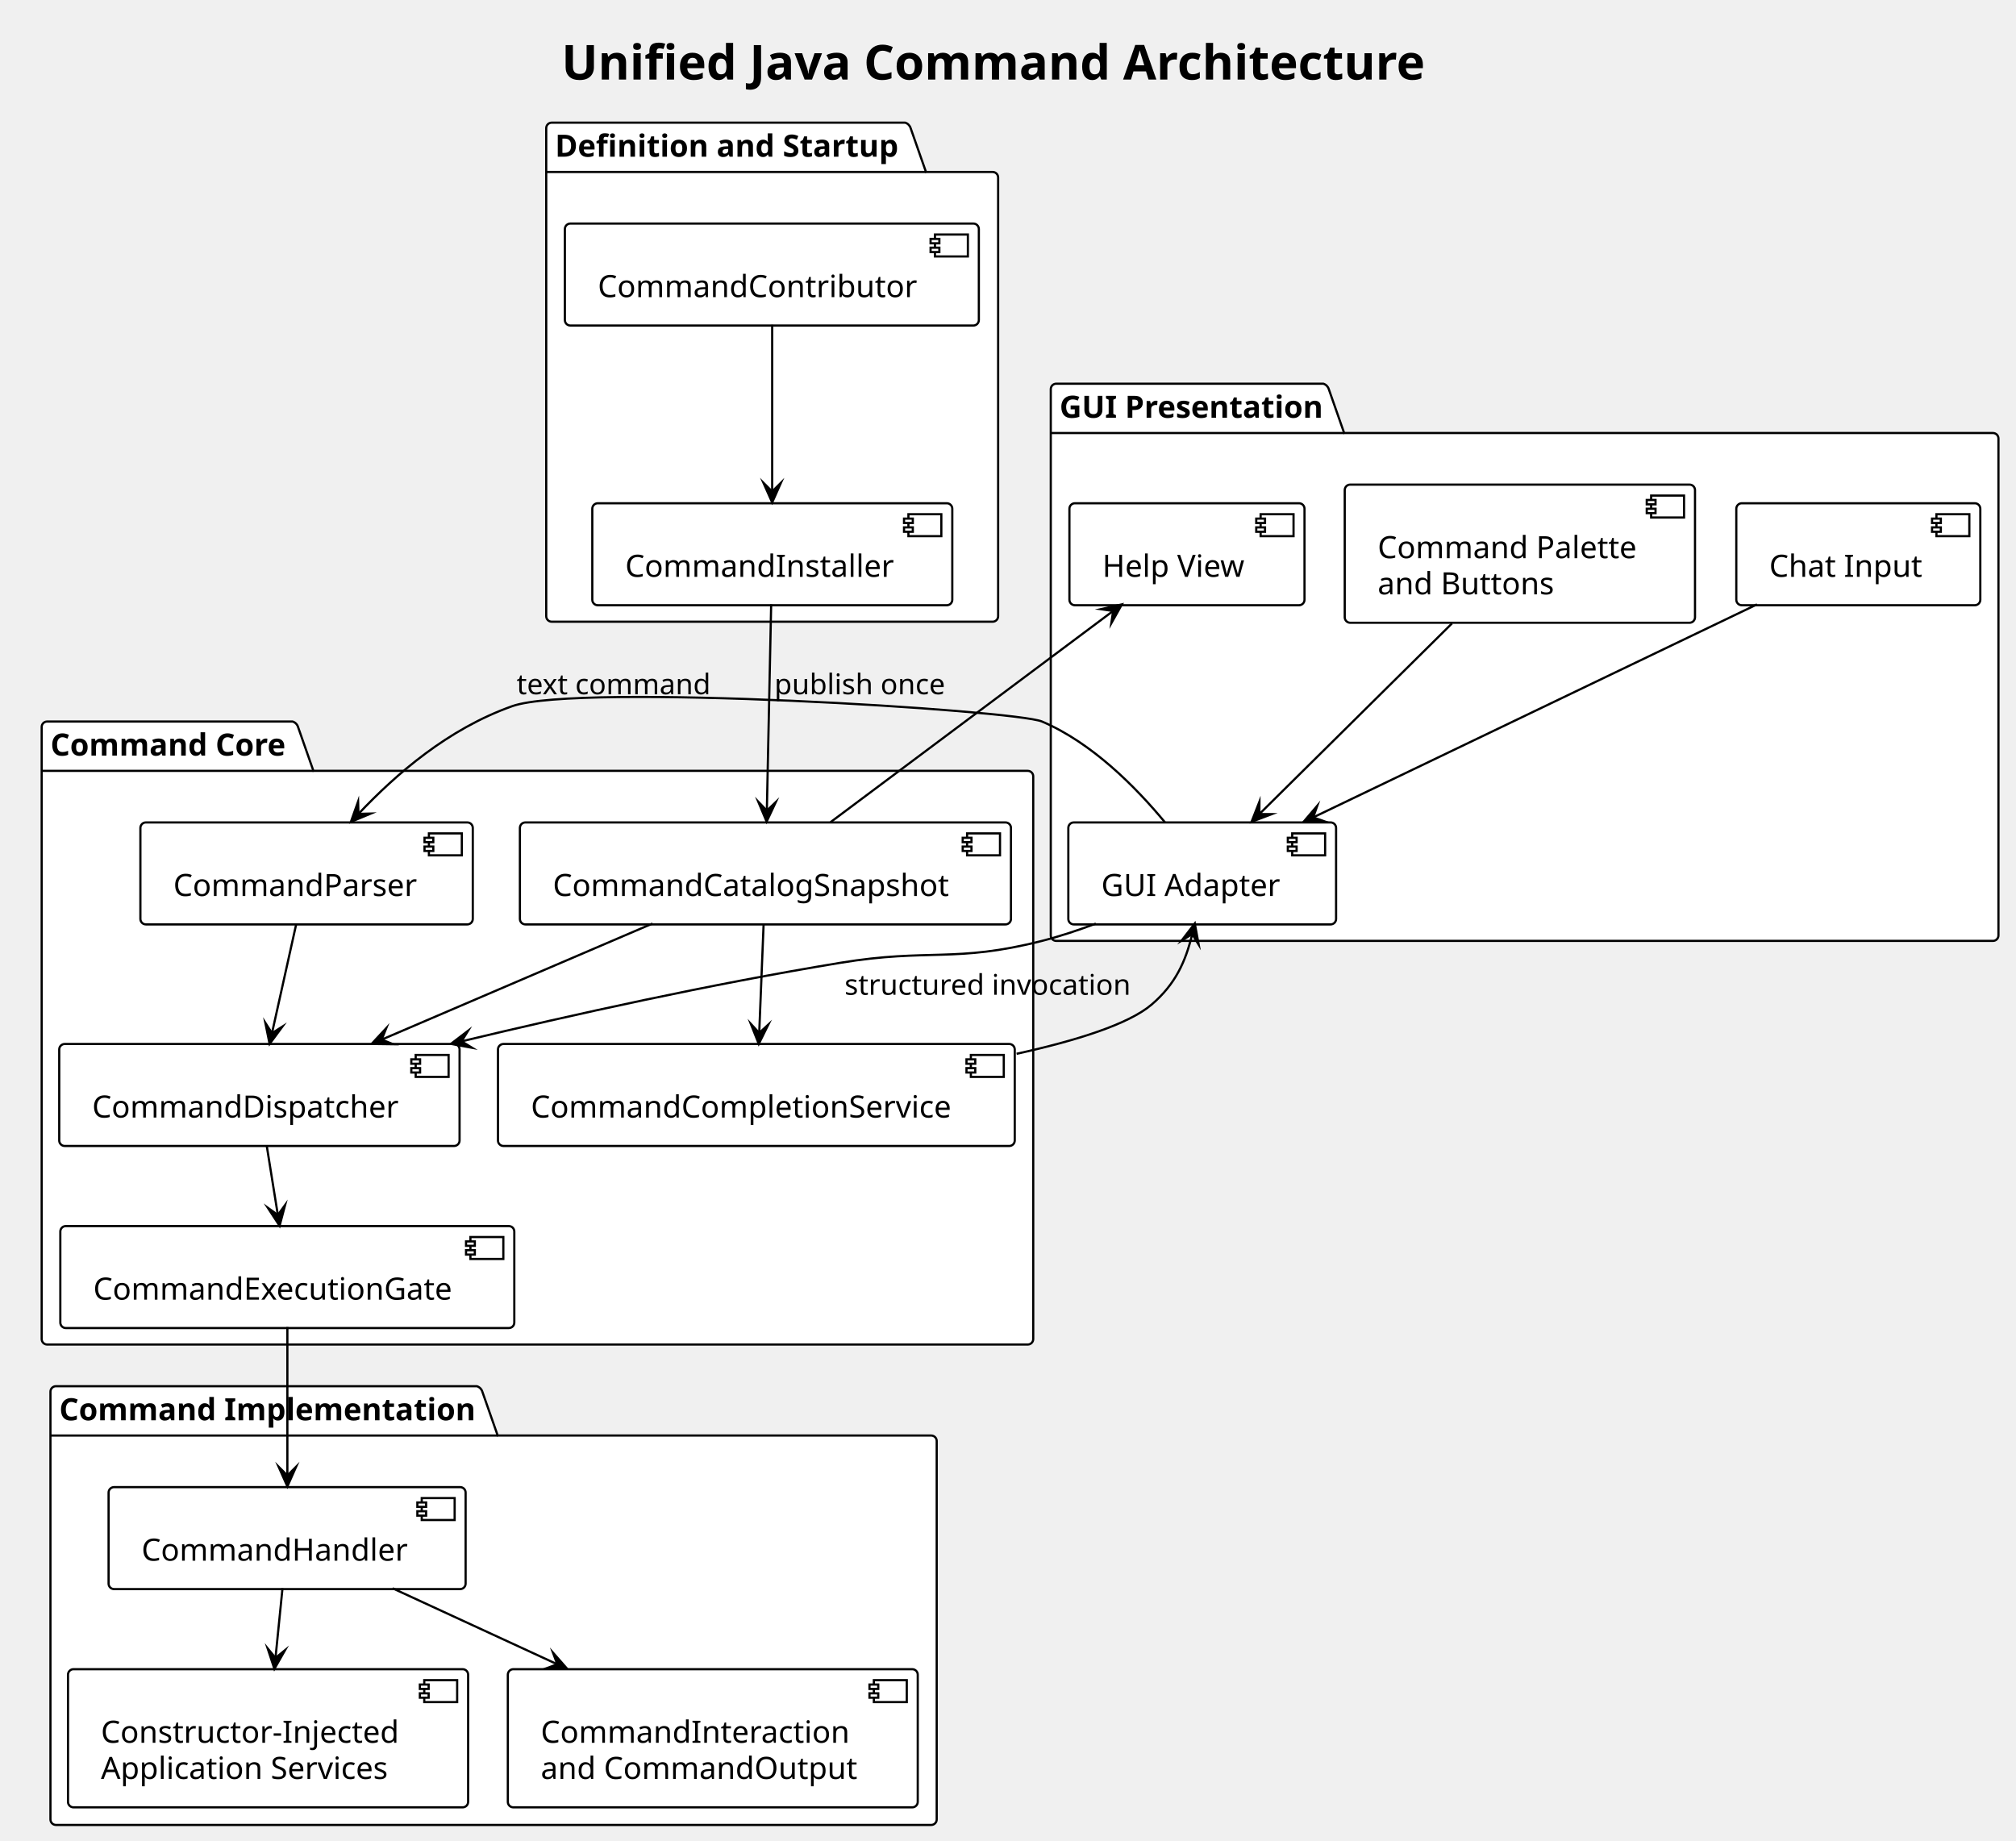
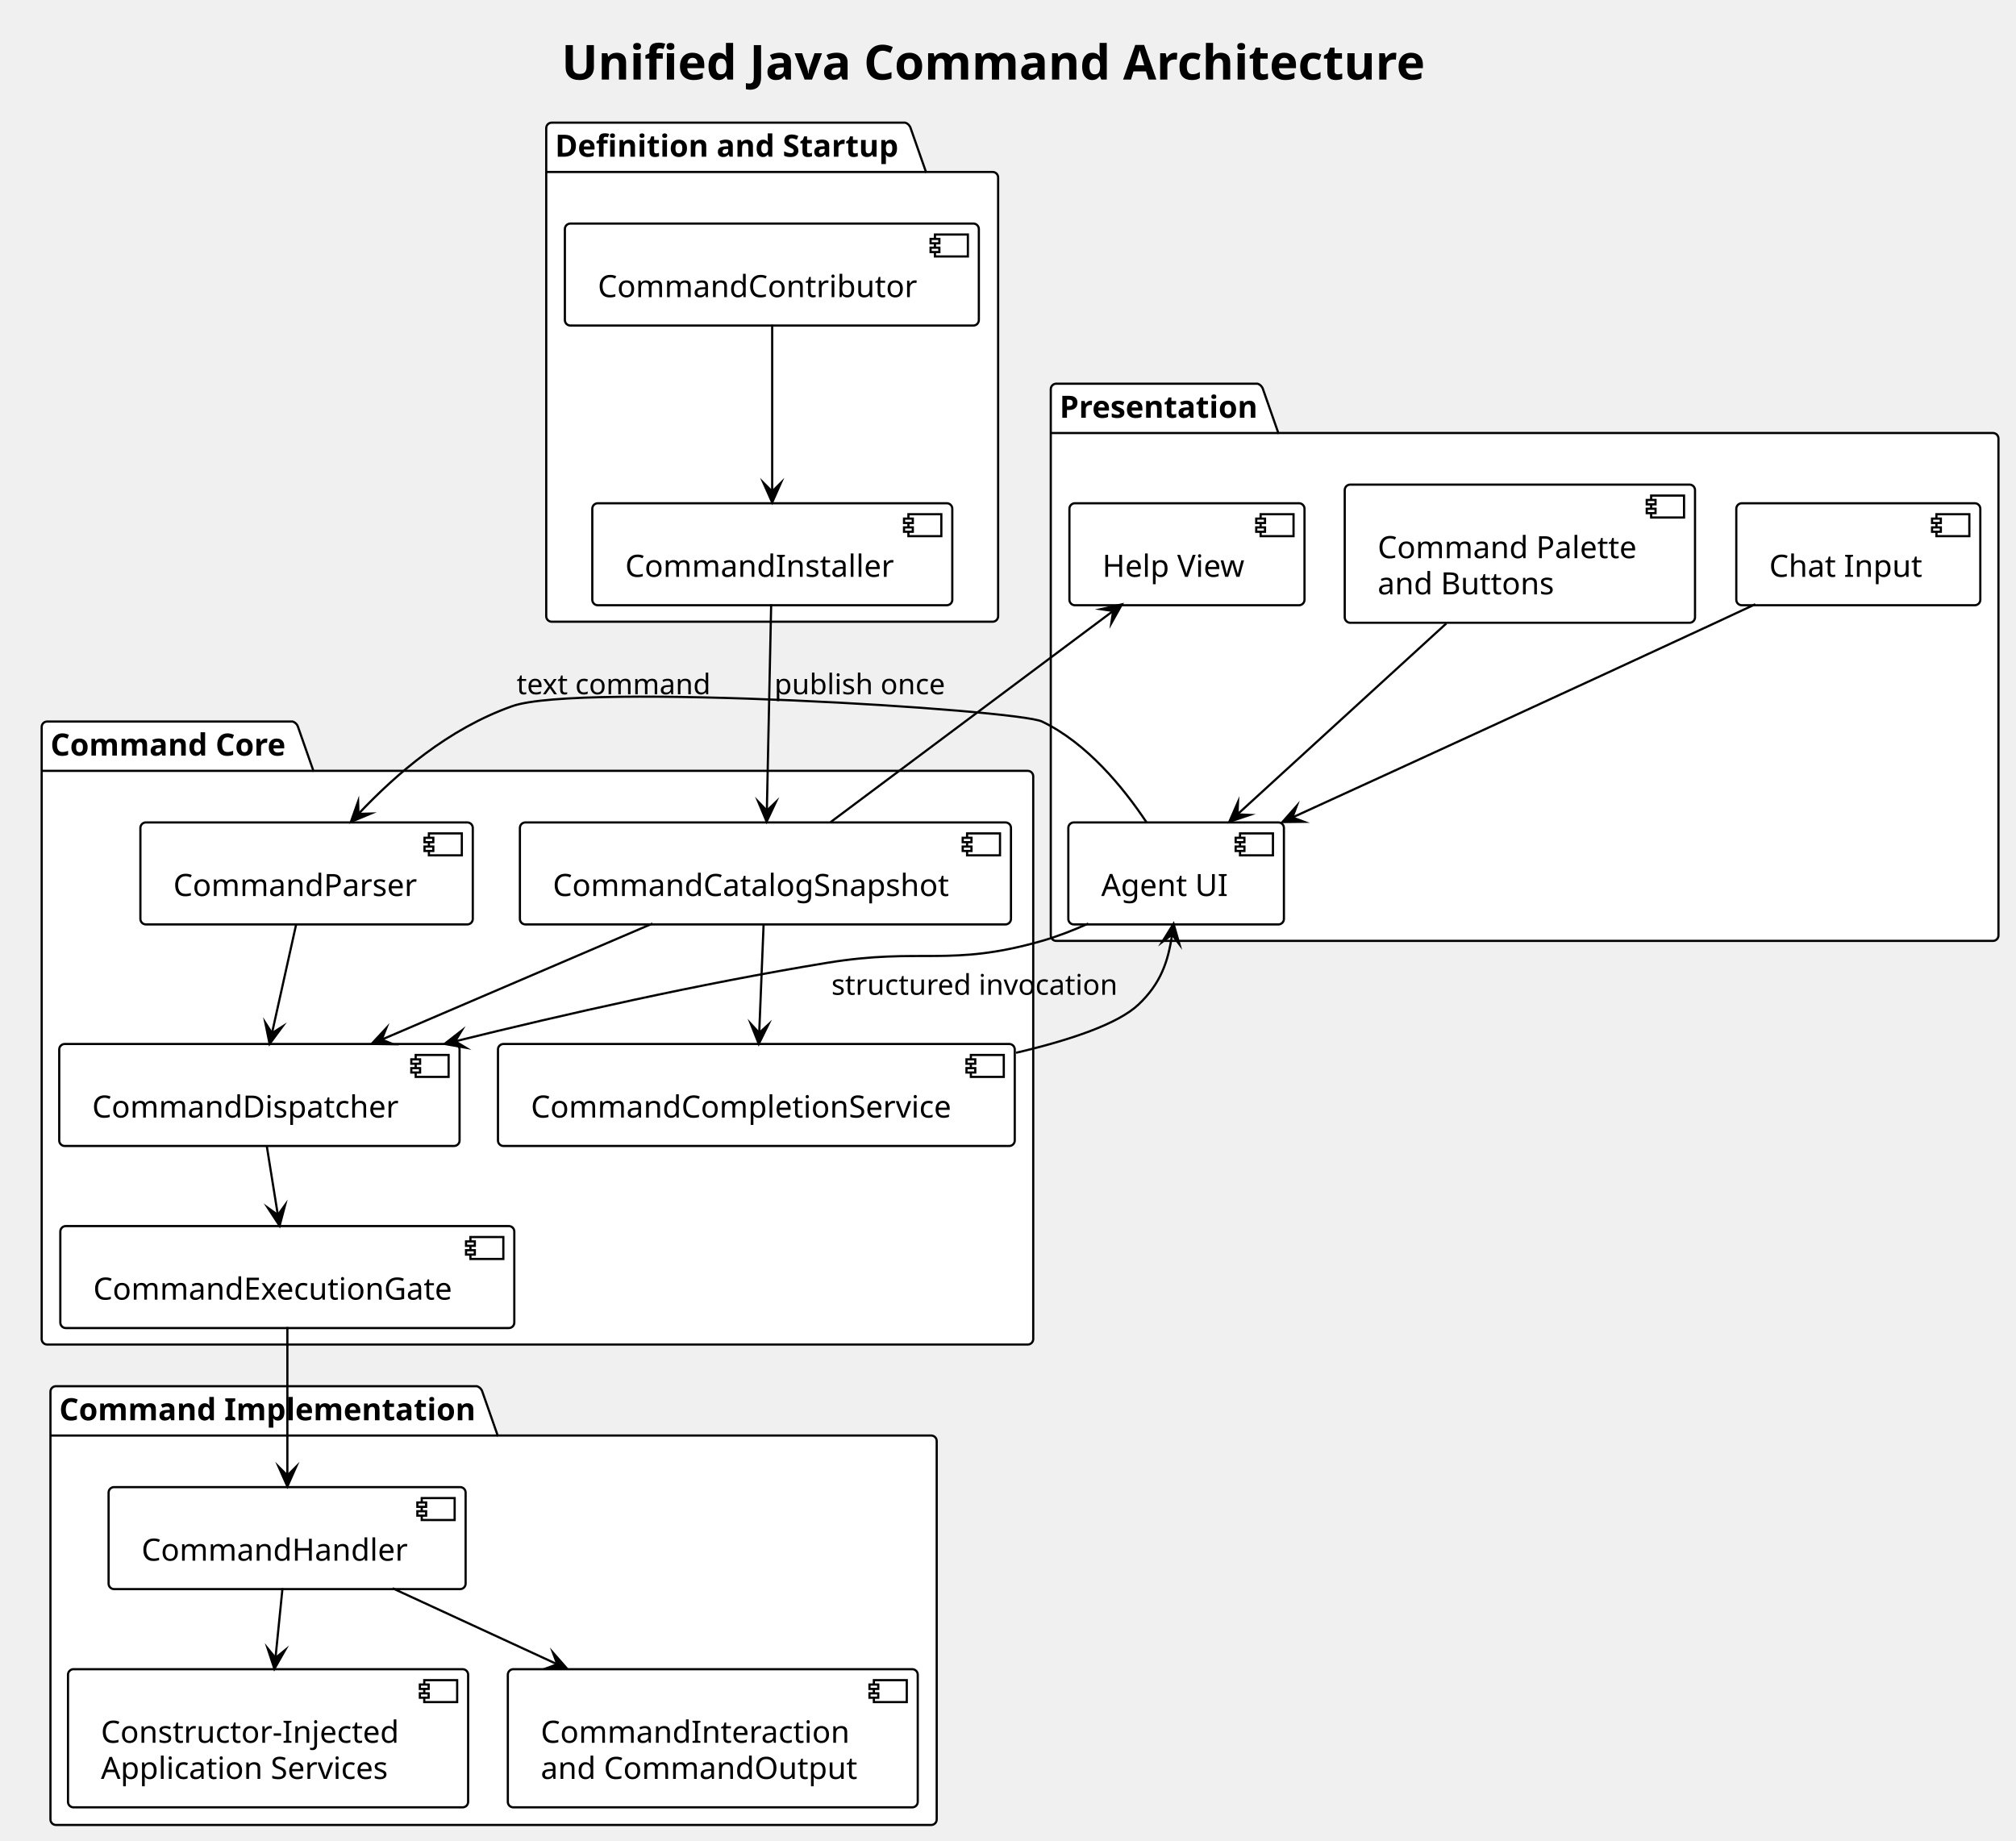
<svg xmlns="http://www.w3.org/2000/svg" contentStyleType="text/css" data-diagram-type="DESCRIPTION" height="839px" preserveAspectRatio="none" style="width:919px;height:839px;" version="1.1" viewBox="0 0 919 839" width="919px" zoomAndPan="magnify">
  <defs />
  <g>
    <g class="title" data-source-line="72">
      <text fill="#000000" font-family="'sans-serif'" font-size="22" font-weight="700" lengthAdjust="spacing" textLength="405.056" x="255.972" y="36.27">Unified Java Command Architecture</text>
    </g>
    <g class="cluster" data-qualified-name="Definition and Startup" data-source-line="75" id="ent0001">
      <path d="M251.5,55.91 L412.611,55.91 A3.75,3.75 0 0 1 415.111,58.41 L422.111,78.398 L452.5,78.398 A2.5,2.5 0 0 1 455,80.898 L455,280.91 A2.5,2.5 0 0 1 452.5,283.41 L251.5,283.41 A2.5,2.5 0 0 1 249,280.91 L249,58.41 A2.5,2.5 0 0 1 251.5,55.91" fill="#FFFFFF" style="stroke:#000000;stroke-width:1;" />
      <line style="stroke:#000000;stroke-width:1;" x1="249" x2="422.111" y1="78.398" y2="78.398" />
      <text fill="#000000" font-family="'sans-serif'" font-size="14" font-weight="700" lengthAdjust="spacing" textLength="160.111" x="253" y="71.445">Definition and Startup</text>
    </g>
    <g class="cluster" data-qualified-name="Command Core" data-source-line="81" id="ent0005">
      <path d="M21.5,328.91 L133.365,328.91 A3.75,3.75 0 0 1 135.865,331.41 L142.865,351.398 L468.5,351.398 A2.5,2.5 0 0 1 471,353.898 L471,610.41 A2.5,2.5 0 0 1 468.5,612.91 L21.5,612.91 A2.5,2.5 0 0 1 19,610.41 L19,331.41 A2.5,2.5 0 0 1 21.5,328.91" fill="#FFFFFF" style="stroke:#000000;stroke-width:1;" />
      <line style="stroke:#000000;stroke-width:1;" x1="19" x2="142.865" y1="351.398" y2="351.398" />
      <text fill="#000000" font-family="'sans-serif'" font-size="14" font-weight="700" lengthAdjust="spacing" textLength="110.865" x="23" y="344.445">Command Core</text>
    </g>
    <g class="cluster" data-qualified-name="Command Implementation" data-source-line="93" id="ent0015">
      <path d="M25.5,631.91 L217.373,631.91 A3.75,3.75 0 0 1 219.873,634.41 L226.873,654.398 L424.5,654.398 A2.5,2.5 0 0 1 427,656.898 L427,829.41 A2.5,2.5 0 0 1 424.5,831.91 L25.5,831.91 A2.5,2.5 0 0 1 23,829.41 L23,634.41 A2.5,2.5 0 0 1 25.5,631.91" fill="#FFFFFF" style="stroke:#000000;stroke-width:1;" />
      <line style="stroke:#000000;stroke-width:1;" x1="23" x2="226.873" y1="654.398" y2="654.398" />
      <text fill="#000000" font-family="'sans-serif'" font-size="14" font-weight="700" lengthAdjust="spacing" textLength="190.873" x="27" y="647.445">Command Implementation</text>
    </g>
-     <g class="cluster" data-qualified-name="GUI Presentation" data-source-line="102" id="ent0022">
-       <path d="M481.5,174.91 L603.236,174.91 A3.75,3.75 0 0 1 605.736,177.41 L612.736,197.398 L908.5,197.398 A2.5,2.5 0 0 1 911,199.898 L911,426.41 A2.5,2.5 0 0 1 908.5,428.91 L481.5,428.91 A2.5,2.5 0 0 1 479,426.41 L479,177.41 A2.5,2.5 0 0 1 481.5,174.91" fill="#FFFFFF" style="stroke:#000000;stroke-width:1;" />
-       <line style="stroke:#000000;stroke-width:1;" x1="479" x2="612.736" y1="197.398" y2="197.398" />
-       <text fill="#000000" font-family="'sans-serif'" font-size="14" font-weight="700" lengthAdjust="spacing" textLength="120.736" x="483" y="190.445">GUI Presentation</text>
+     <g class="cluster" data-qualified-name="Presentation" data-source-line="102" id="ent0022">
+       <path d="M481.5,174.91 L573.233,174.91 A3.75,3.75 0 0 1 575.733,177.41 L582.733,197.398 L908.5,197.398 A2.5,2.5 0 0 1 911,199.898 L911,426.41 A2.5,2.5 0 0 1 908.5,428.91 L481.5,428.91 A2.5,2.5 0 0 1 479,426.41 L479,177.41 A2.5,2.5 0 0 1 481.5,174.91" fill="#FFFFFF" style="stroke:#000000;stroke-width:1;" />
+       <line style="stroke:#000000;stroke-width:1;" x1="479" x2="582.733" y1="197.398" y2="197.398" />
+       <text fill="#000000" font-family="'sans-serif'" font-size="14" font-weight="700" lengthAdjust="spacing" textLength="90.733" x="483" y="190.445">Presentation</text>
    </g>
    <g class="entity" data-qualified-name="Definition and Startup.Contributor" data-source-line="76" id="ent0002">
      <rect fill="#FFFFFF" height="46.488" rx="2.5" ry="2.5" style="stroke:#000000;stroke-width:1;" width="188.709" x="257.5" y="101.91" />
      <rect fill="#FFFFFF" height="10" style="stroke:#000000;stroke-width:1;" width="15" x="426.209" y="106.91" />
      <rect fill="#FFFFFF" height="2" style="stroke:#000000;stroke-width:1;" width="4" x="424.209" y="108.91" />
      <rect fill="#FFFFFF" height="2" style="stroke:#000000;stroke-width:1;" width="4" x="424.209" y="112.91" />
      <text fill="#000000" font-family="'sans-serif'" font-size="14" lengthAdjust="spacing" textLength="148.709" x="272.5" y="135.445">CommandContributor</text>
    </g>
    <g class="entity" data-qualified-name="Definition and Startup.Installer" data-source-line="77" id="ent0003">
      <rect fill="#FFFFFF" height="46.488" rx="2.5" ry="2.5" style="stroke:#000000;stroke-width:1;" width="164.106" x="270" y="229.41" />
      <rect fill="#FFFFFF" height="10" style="stroke:#000000;stroke-width:1;" width="15" x="414.106" y="234.41" />
      <rect fill="#FFFFFF" height="2" style="stroke:#000000;stroke-width:1;" width="4" x="412.106" y="236.41" />
      <rect fill="#FFFFFF" height="2" style="stroke:#000000;stroke-width:1;" width="4" x="412.106" y="240.41" />
      <text fill="#000000" font-family="'sans-serif'" font-size="14" lengthAdjust="spacing" textLength="124.106" x="285" y="262.945">CommandInstaller</text>
    </g>
    <g class="entity" data-qualified-name="Command Core.Snapshot" data-source-line="82" id="ent0006">
      <rect fill="#FFFFFF" height="46.488" rx="2.5" ry="2.5" style="stroke:#000000;stroke-width:1;" width="223.852" x="237" y="374.91" />
      <rect fill="#FFFFFF" height="10" style="stroke:#000000;stroke-width:1;" width="15" x="440.853" y="379.91" />
      <rect fill="#FFFFFF" height="2" style="stroke:#000000;stroke-width:1;" width="4" x="438.853" y="381.91" />
      <rect fill="#FFFFFF" height="2" style="stroke:#000000;stroke-width:1;" width="4" x="438.853" y="385.91" />
      <text fill="#000000" font-family="'sans-serif'" font-size="14" lengthAdjust="spacing" textLength="183.852" x="252" y="408.445">CommandCatalogSnapshot</text>
    </g>
    <g class="entity" data-qualified-name="Command Core.Parser" data-source-line="83" id="ent0007">
      <rect fill="#FFFFFF" height="46.488" rx="2.5" ry="2.5" style="stroke:#000000;stroke-width:1;" width="151.522" x="64" y="374.91" />
      <rect fill="#FFFFFF" height="10" style="stroke:#000000;stroke-width:1;" width="15" x="195.522" y="379.91" />
      <rect fill="#FFFFFF" height="2" style="stroke:#000000;stroke-width:1;" width="4" x="193.522" y="381.91" />
      <rect fill="#FFFFFF" height="2" style="stroke:#000000;stroke-width:1;" width="4" x="193.522" y="385.91" />
      <text fill="#000000" font-family="'sans-serif'" font-size="14" lengthAdjust="spacing" textLength="111.522" x="79" y="408.445">CommandParser</text>
    </g>
    <g class="entity" data-qualified-name="Command Core.Dispatcher" data-source-line="84" id="ent0008">
      <rect fill="#FFFFFF" height="46.488" rx="2.5" ry="2.5" style="stroke:#000000;stroke-width:1;" width="182.495" x="27" y="475.91" />
      <rect fill="#FFFFFF" height="10" style="stroke:#000000;stroke-width:1;" width="15" x="189.495" y="480.91" />
      <rect fill="#FFFFFF" height="2" style="stroke:#000000;stroke-width:1;" width="4" x="187.495" y="482.91" />
      <rect fill="#FFFFFF" height="2" style="stroke:#000000;stroke-width:1;" width="4" x="187.495" y="486.91" />
      <text fill="#000000" font-family="'sans-serif'" font-size="14" lengthAdjust="spacing" textLength="142.495" x="42" y="509.445">CommandDispatcher</text>
    </g>
    <g class="entity" data-qualified-name="Command Core.Gate" data-source-line="85" id="ent0009">
      <rect fill="#FFFFFF" height="46.488" rx="2.5" ry="2.5" style="stroke:#000000;stroke-width:1;" width="206.947" x="27.5" y="558.91" />
      <rect fill="#FFFFFF" height="10" style="stroke:#000000;stroke-width:1;" width="15" x="214.447" y="563.91" />
      <rect fill="#FFFFFF" height="2" style="stroke:#000000;stroke-width:1;" width="4" x="212.447" y="565.91" />
      <rect fill="#FFFFFF" height="2" style="stroke:#000000;stroke-width:1;" width="4" x="212.447" y="569.91" />
      <text fill="#000000" font-family="'sans-serif'" font-size="14" lengthAdjust="spacing" textLength="166.947" x="42.5" y="592.445">CommandExecutionGate</text>
    </g>
    <g class="entity" data-qualified-name="Command Core.Completion" data-source-line="86" id="ent0010">
      <rect fill="#FFFFFF" height="46.488" rx="2.5" ry="2.5" style="stroke:#000000;stroke-width:1;" width="235.576" x="227" y="475.91" />
      <rect fill="#FFFFFF" height="10" style="stroke:#000000;stroke-width:1;" width="15" x="442.576" y="480.91" />
      <rect fill="#FFFFFF" height="2" style="stroke:#000000;stroke-width:1;" width="4" x="440.576" y="482.91" />
      <rect fill="#FFFFFF" height="2" style="stroke:#000000;stroke-width:1;" width="4" x="440.576" y="486.91" />
      <text fill="#000000" font-family="'sans-serif'" font-size="14" lengthAdjust="spacing" textLength="195.576" x="242" y="509.445">CommandCompletionService</text>
    </g>
    <g class="entity" data-qualified-name="Command Implementation.Handler" data-source-line="94" id="ent0016">
      <rect fill="#FFFFFF" height="46.488" rx="2.5" ry="2.5" style="stroke:#000000;stroke-width:1;" width="162.753" x="49.5" y="677.91" />
      <rect fill="#FFFFFF" height="10" style="stroke:#000000;stroke-width:1;" width="15" x="192.253" y="682.91" />
      <rect fill="#FFFFFF" height="2" style="stroke:#000000;stroke-width:1;" width="4" x="190.253" y="684.91" />
      <rect fill="#FFFFFF" height="2" style="stroke:#000000;stroke-width:1;" width="4" x="190.253" y="688.91" />
      <text fill="#000000" font-family="'sans-serif'" font-size="14" lengthAdjust="spacing" textLength="122.753" x="64.5" y="711.445">CommandHandler</text>
    </g>
    <g class="entity" data-qualified-name="Command Implementation.Services" data-source-line="95" id="ent0017">
      <rect fill="#FFFFFF" height="62.977" rx="2.5" ry="2.5" style="stroke:#000000;stroke-width:1;" width="182.399" x="31" y="760.91" />
      <rect fill="#FFFFFF" height="10" style="stroke:#000000;stroke-width:1;" width="15" x="193.399" y="765.91" />
      <rect fill="#FFFFFF" height="2" style="stroke:#000000;stroke-width:1;" width="4" x="191.399" y="767.91" />
      <rect fill="#FFFFFF" height="2" style="stroke:#000000;stroke-width:1;" width="4" x="191.399" y="771.91" />
      <text fill="#000000" font-family="'sans-serif'" font-size="14" lengthAdjust="spacing" textLength="142.399" x="46" y="794.445">Constructor-Injected</text>
      <text fill="#000000" font-family="'sans-serif'" font-size="14" lengthAdjust="spacing" textLength="135.748" x="46" y="810.934">Application Services</text>
    </g>
    <g class="entity" data-qualified-name="Command Implementation.Ports" data-source-line="96" id="ent0018">
      <rect fill="#FFFFFF" height="62.977" rx="2.5" ry="2.5" style="stroke:#000000;stroke-width:1;" width="186.856" x="231.5" y="760.91" />
      <rect fill="#FFFFFF" height="10" style="stroke:#000000;stroke-width:1;" width="15" x="398.356" y="765.91" />
      <rect fill="#FFFFFF" height="2" style="stroke:#000000;stroke-width:1;" width="4" x="396.356" y="767.91" />
      <rect fill="#FFFFFF" height="2" style="stroke:#000000;stroke-width:1;" width="4" x="396.356" y="771.91" />
      <text fill="#000000" font-family="'sans-serif'" font-size="14" lengthAdjust="spacing" textLength="142.618" x="246.5" y="794.445">CommandInteraction</text>
      <text fill="#000000" font-family="'sans-serif'" font-size="14" lengthAdjust="spacing" textLength="146.856" x="246.5" y="810.934">and CommandOutput</text>
    </g>
-     <g class="entity" data-qualified-name="GUI Presentation.GUI" data-source-line="103" id="ent0023">
-       <rect fill="#FFFFFF" height="46.488" rx="2.5" ry="2.5" style="stroke:#000000;stroke-width:1;" width="122.059" x="487" y="374.91" />
-       <rect fill="#FFFFFF" height="10" style="stroke:#000000;stroke-width:1;" width="15" x="589.059" y="379.91" />
-       <rect fill="#FFFFFF" height="2" style="stroke:#000000;stroke-width:1;" width="4" x="587.059" y="381.91" />
-       <rect fill="#FFFFFF" height="2" style="stroke:#000000;stroke-width:1;" width="4" x="587.059" y="385.91" />
-       <text fill="#000000" font-family="'sans-serif'" font-size="14" lengthAdjust="spacing" textLength="82.059" x="502" y="408.445">GUI Adapter</text>
+     <g class="entity" data-qualified-name="Presentation.GUI" data-source-line="103" id="ent0023">
+       <rect fill="#FFFFFF" height="46.488" rx="2.5" ry="2.5" style="stroke:#000000;stroke-width:1;" width="98.276" x="487" y="374.91" />
+       <rect fill="#FFFFFF" height="10" style="stroke:#000000;stroke-width:1;" width="15" x="565.276" y="379.91" />
+       <rect fill="#FFFFFF" height="2" style="stroke:#000000;stroke-width:1;" width="4" x="563.276" y="381.91" />
+       <rect fill="#FFFFFF" height="2" style="stroke:#000000;stroke-width:1;" width="4" x="563.276" y="385.91" />
+       <text fill="#000000" font-family="'sans-serif'" font-size="14" lengthAdjust="spacing" textLength="58.276" x="502" y="408.445">Agent UI</text>
    </g>
-     <g class="entity" data-qualified-name="GUI Presentation.ChatInput" data-source-line="104" id="ent0024">
+     <g class="entity" data-qualified-name="Presentation.ChatInput" data-source-line="104" id="ent0024">
      <rect fill="#FFFFFF" height="46.488" rx="2.5" ry="2.5" style="stroke:#000000;stroke-width:1;" width="111.231" x="791.5" y="229.41" />
      <rect fill="#FFFFFF" height="10" style="stroke:#000000;stroke-width:1;" width="15" x="882.731" y="234.41" />
      <rect fill="#FFFFFF" height="2" style="stroke:#000000;stroke-width:1;" width="4" x="880.731" y="236.41" />
      <rect fill="#FFFFFF" height="2" style="stroke:#000000;stroke-width:1;" width="4" x="880.731" y="240.41" />
      <text fill="#000000" font-family="'sans-serif'" font-size="14" lengthAdjust="spacing" textLength="71.231" x="806.5" y="262.945">Chat Input</text>
    </g>
-     <g class="entity" data-qualified-name="GUI Presentation.Actions" data-source-line="105" id="ent0025">
+     <g class="entity" data-qualified-name="Presentation.Actions" data-source-line="105" id="ent0025">
      <rect fill="#FFFFFF" height="62.977" rx="2.5" ry="2.5" style="stroke:#000000;stroke-width:1;" width="159.677" x="613" y="220.91" />
      <rect fill="#FFFFFF" height="10" style="stroke:#000000;stroke-width:1;" width="15" x="752.677" y="225.91" />
      <rect fill="#FFFFFF" height="2" style="stroke:#000000;stroke-width:1;" width="4" x="750.677" y="227.91" />
      <rect fill="#FFFFFF" height="2" style="stroke:#000000;stroke-width:1;" width="4" x="750.677" y="231.91" />
      <text fill="#000000" font-family="'sans-serif'" font-size="14" lengthAdjust="spacing" textLength="119.677" x="628" y="254.445">Command Palette</text>
      <text fill="#000000" font-family="'sans-serif'" font-size="14" lengthAdjust="spacing" textLength="81.3" x="628" y="270.934">and Buttons</text>
    </g>
-     <g class="entity" data-qualified-name="GUI Presentation.Help" data-source-line="106" id="ent0026">
+     <g class="entity" data-qualified-name="Presentation.Help" data-source-line="106" id="ent0026">
      <rect fill="#FFFFFF" height="46.488" rx="2.5" ry="2.5" style="stroke:#000000;stroke-width:1;" width="107.163" x="487.5" y="229.41" />
      <rect fill="#FFFFFF" height="10" style="stroke:#000000;stroke-width:1;" width="15" x="574.663" y="234.41" />
      <rect fill="#FFFFFF" height="2" style="stroke:#000000;stroke-width:1;" width="4" x="572.663" y="236.41" />
      <rect fill="#FFFFFF" height="2" style="stroke:#000000;stroke-width:1;" width="4" x="572.663" y="240.41" />
      <text fill="#000000" font-family="'sans-serif'" font-size="14" lengthAdjust="spacing" textLength="67.163" x="502.5" y="262.945">Help View</text>
    </g>
    <g class="link" data-entity-1="ent0002" data-entity-2="ent0003" data-link-type="dependency" id="lnk4">
      <polygon fill="#000000" points="352,229.061,356,220.061,352,224.061,348,220.061,352,229.061" style="stroke:#000000;stroke-width:1;stroke-linejoin:miter;stroke-miterlimit:10;" />
      <path d="M352,148.058 C352,170.857 352,201.189 352,224.061" fill="none" style="stroke:#000000;stroke-width:1;" />
    </g>
    <g class="link" data-entity-1="ent0007" data-entity-2="ent0008" data-link-type="dependency" id="lnk11">
      <polygon fill="#000000" points="122.897,475.875,128.754,467.957,123.981,470.995,120.944,466.222,122.897,475.875" style="stroke:#000000;stroke-width:1;stroke-linejoin:miter;stroke-miterlimit:10;" />
      <path d="M135.008,421.375 C131.382,437.691 127.585,454.779 123.981,470.995" fill="none" style="stroke:#000000;stroke-width:1;" />
    </g>
    <g class="link" data-entity-1="ent0006" data-entity-2="ent0008" data-link-type="dependency" id="lnk12">
      <polygon fill="#000000" points="169.396,475.883,179.244,476.015,173.992,473.914,176.092,468.661,169.396,475.883" style="stroke:#000000;stroke-width:1;stroke-linejoin:miter;stroke-miterlimit:10;" />
      <path d="M297.447,421.005 C259.284,437.36 212.117,457.575 173.992,473.914" fill="none" style="stroke:#000000;stroke-width:1;" />
    </g>
    <g class="link" data-entity-1="ent0008" data-entity-2="ent0009" data-link-type="dependency" id="lnk13">
      <polygon fill="#000000" points="127.452,558.803,129.975,549.283,126.66,553.866,122.076,550.551,127.452,558.803" style="stroke:#000000;stroke-width:1;stroke-linejoin:miter;stroke-miterlimit:10;" />
      <path d="M121.552,522.044 C123.387,533.473 124.826,542.441 126.66,553.866" fill="none" style="stroke:#000000;stroke-width:1;" />
    </g>
    <g class="link" data-entity-1="ent0006" data-entity-2="ent0010" data-link-type="dependency" id="lnk14">
      <polygon fill="#000000" points="345.89,475.875,350.25,467.044,346.092,470.88,342.257,466.721,345.89,475.875" style="stroke:#000000;stroke-width:1;stroke-linejoin:miter;stroke-miterlimit:10;" />
      <path d="M348.092,421.375 C347.433,437.691 346.747,454.664 346.092,470.88" fill="none" style="stroke:#000000;stroke-width:1;" />
    </g>
    <g class="link" data-entity-1="ent0016" data-entity-2="ent0017" data-link-type="dependency" id="lnk19">
      <polygon fill="#000000" points="125.082,760.764,129.962,752.209,125.582,755.789,122.002,751.409,125.082,760.764" style="stroke:#000000;stroke-width:1;stroke-linejoin:miter;stroke-miterlimit:10;" />
      <path d="M128.775,724.034 C127.661,735.111 126.795,743.724 125.582,755.789" fill="none" style="stroke:#000000;stroke-width:1;" />
    </g>
    <g class="link" data-entity-1="ent0016" data-entity-2="ent0018" data-link-type="dependency" id="lnk20">
      <polygon fill="#000000" points="258.571,760.764,252.075,753.362,254.031,758.669,248.723,760.626,258.571,760.764" style="stroke:#000000;stroke-width:1;stroke-linejoin:miter;stroke-miterlimit:10;" />
      <path d="M178.955,724.034 C202.967,735.111 227.88,746.605 254.031,758.669" fill="none" style="stroke:#000000;stroke-width:1;" />
    </g>
    <g class="link" data-entity-1="ent0009" data-entity-2="ent0016" data-link-type="dependency" id="lnk21">
      <polygon fill="#000000" points="131,677.604,135,668.604,131,672.604,127,668.604,131,677.604" style="stroke:#000000;stroke-width:1;stroke-linejoin:miter;stroke-miterlimit:10;" />
      <path d="M131,604.917 C131,625.702 131,651.721 131,672.604" fill="none" style="stroke:#000000;stroke-width:1;" />
    </g>
    <g class="link" data-entity-1="ent0010" data-entity-2="ent0023" data-link-type="dependency" id="lnk27">
-       <polygon fill="#000000" points="544.654,420.957,538.65,428.764,543.478,425.817,546.426,430.646,544.654,420.957" style="stroke:#000000;stroke-width:1;stroke-linejoin:miter;stroke-miterlimit:10;" />
-       <path d="M463.414,480.378 C490.532,474.412 514.49,466.923 525,457.91 C535.849,448.606 540.435,438.397 543.478,425.817" fill="none" style="stroke:#000000;stroke-width:1;" />
+       <polygon fill="#000000" points="534.972,421.084,529.761,429.441,534.278,426.035,537.683,430.552,534.972,421.084" style="stroke:#000000;stroke-width:1;stroke-linejoin:miter;stroke-miterlimit:10;" />
+       <path d="M463.192,479.915 C488.085,474.068 509.659,466.754 519,457.91 C528.985,448.456 532.529,438.5 534.278,426.035" fill="none" style="stroke:#000000;stroke-width:1;" />
    </g>
    <g class="link" data-entity-1="ent0024" data-entity-2="ent0023" data-link-type="dependency" id="lnk28">
-       <polygon fill="#000000" points="594.116,374.778,603.961,374.49,598.624,372.614,600.499,367.277,594.116,374.778" style="stroke:#000000;stroke-width:1;stroke-linejoin:miter;stroke-miterlimit:10;" />
-       <path d="M800.937,275.517 C744.749,302.484 654.835,345.637 598.624,372.614" fill="none" style="stroke:#000000;stroke-width:1;" />
+       <polygon fill="#000000" points="584.597,374.728,594.445,374.624,589.144,372.649,591.119,367.349,584.597,374.728" style="stroke:#000000;stroke-width:1;stroke-linejoin:miter;stroke-miterlimit:10;" />
+       <path d="M800.156,275.446 C794.052,278.301 787.879,281.181 782,283.91 C713.582,315.675 638.806,349.948 589.144,372.649" fill="none" style="stroke:#000000;stroke-width:1;" />
    </g>
    <g class="link" data-entity-1="ent0025" data-entity-2="ent0023" data-link-type="dependency" id="lnk29">
-       <polygon fill="#000000" points="570.533,374.61,579.744,371.122,574.087,371.093,574.116,365.436,570.533,374.61" style="stroke:#000000;stroke-width:1;stroke-linejoin:miter;stroke-miterlimit:10;" />
-       <path d="M661.894,284.195 C634.433,311.371 598.611,346.823 574.087,371.093" fill="none" style="stroke:#000000;stroke-width:1;" />
+       <polygon fill="#000000" points="560.398,374.61,569.74,371.491,564.089,371.237,564.342,365.586,560.398,374.61" style="stroke:#000000;stroke-width:1;stroke-linejoin:miter;stroke-miterlimit:10;" />
+       <path d="M659.32,284.195 C629.586,311.371 590.642,346.966 564.089,371.237" fill="none" style="stroke:#000000;stroke-width:1;" />
    </g>
    <g class="link" data-entity-1="ent0023" data-entity-2="ent0007" data-link-type="dependency" id="lnk30">
      <polygon fill="#000000" points="159.955,374.645,169.05,370.865,163.395,371.016,163.244,365.361,159.955,374.645" style="stroke:#000000;stroke-width:1;stroke-linejoin:miter;stroke-miterlimit:10;" />
-       <path d="M531.019,374.818 C517.753,358.779 497.785,338.61 475,328.91 C462.842,323.734 263.637,311.207 233.5,321.91 C204.129,332.342 180.713,352.747 163.395,371.016" fill="none" style="stroke:#000000;stroke-width:1;" />
+       <path d="M522.662,374.89 C512,358.886 495.471,338.731 475,328.91 C463.628,323.455 264.147,311.026 233.5,321.91 C204.129,332.342 180.713,352.747 163.395,371.016" fill="none" style="stroke:#000000;stroke-width:1;" />
      <text fill="#000000" font-family="'sans-serif'" font-size="13" lengthAdjust="spacing" textLength="91.4" x="235.5" y="316.478">text command</text>
    </g>
    <g class="link" data-entity-1="ent0023" data-entity-2="ent0008" data-link-type="dependency" id="lnk31">
-       <polygon fill="#000000" points="205.556,475.855,215.24,477.65,210.418,474.691,213.377,469.87,205.556,475.855" style="stroke:#000000;stroke-width:1;stroke-linejoin:miter;stroke-miterlimit:10;" />
-       <path d="M499.559,421.025 C491.485,424.068 483.1,426.85 475,428.91 C435.14,439.05 423.58,432.209 383,438.91 C323.359,448.76 261.829,462.384 210.418,474.691" fill="none" style="stroke:#000000;stroke-width:1;" />
-       <text fill="#000000" font-family="'sans-serif'" font-size="13" lengthAdjust="spacing" textLength="134.374" x="385" y="453.478">structured invocation</text>
+       <polygon fill="#000000" points="202.639,475.877,212.335,477.605,207.494,474.679,210.42,469.838,202.639,475.877" style="stroke:#000000;stroke-width:1;stroke-linejoin:miter;stroke-miterlimit:10;" />
+       <path d="M496.118,421.007 C489.238,424.092 482.033,426.892 475,428.91 C432.916,440.983 420.203,431.812 377,438.91 C318.296,448.555 257.843,462.263 207.494,474.679" fill="none" style="stroke:#000000;stroke-width:1;" />
+       <text fill="#000000" font-family="'sans-serif'" font-size="13" lengthAdjust="spacing" textLength="134.374" x="379" y="453.478">structured invocation</text>
    </g>
    <g class="link" data-entity-1="ent0006" data-entity-2="ent0026" data-link-type="dependency" id="lnk32">
      <polygon fill="#000000" points="511.421,275.517,501.817,277.702,507.416,278.511,506.606,284.11,511.421,275.517" style="stroke:#000000;stroke-width:1;stroke-linejoin:miter;stroke-miterlimit:10;" />
      <path d="M378.613,374.778 C414.708,347.8 471.335,305.477 507.416,278.511" fill="none" style="stroke:#000000;stroke-width:1;" />
    </g>
    <g class="link" data-entity-1="ent0003" data-entity-2="ent0006" data-link-type="dependency" id="lnk33">
      <polygon fill="#000000" points="349.468,374.541,353.655,365.627,349.572,369.542,345.657,365.46,349.468,374.541" style="stroke:#000000;stroke-width:1;stroke-linejoin:miter;stroke-miterlimit:10;" />
      <path d="M351.538,275.517 C350.976,302.405 350.137,342.537 349.572,369.542" fill="none" style="stroke:#000000;stroke-width:1;" />
      <text fill="#000000" font-family="'sans-serif'" font-size="13" lengthAdjust="spacing" textLength="80.71" x="353" y="316.478">publish once</text>
    </g>
  </g>
</svg>
